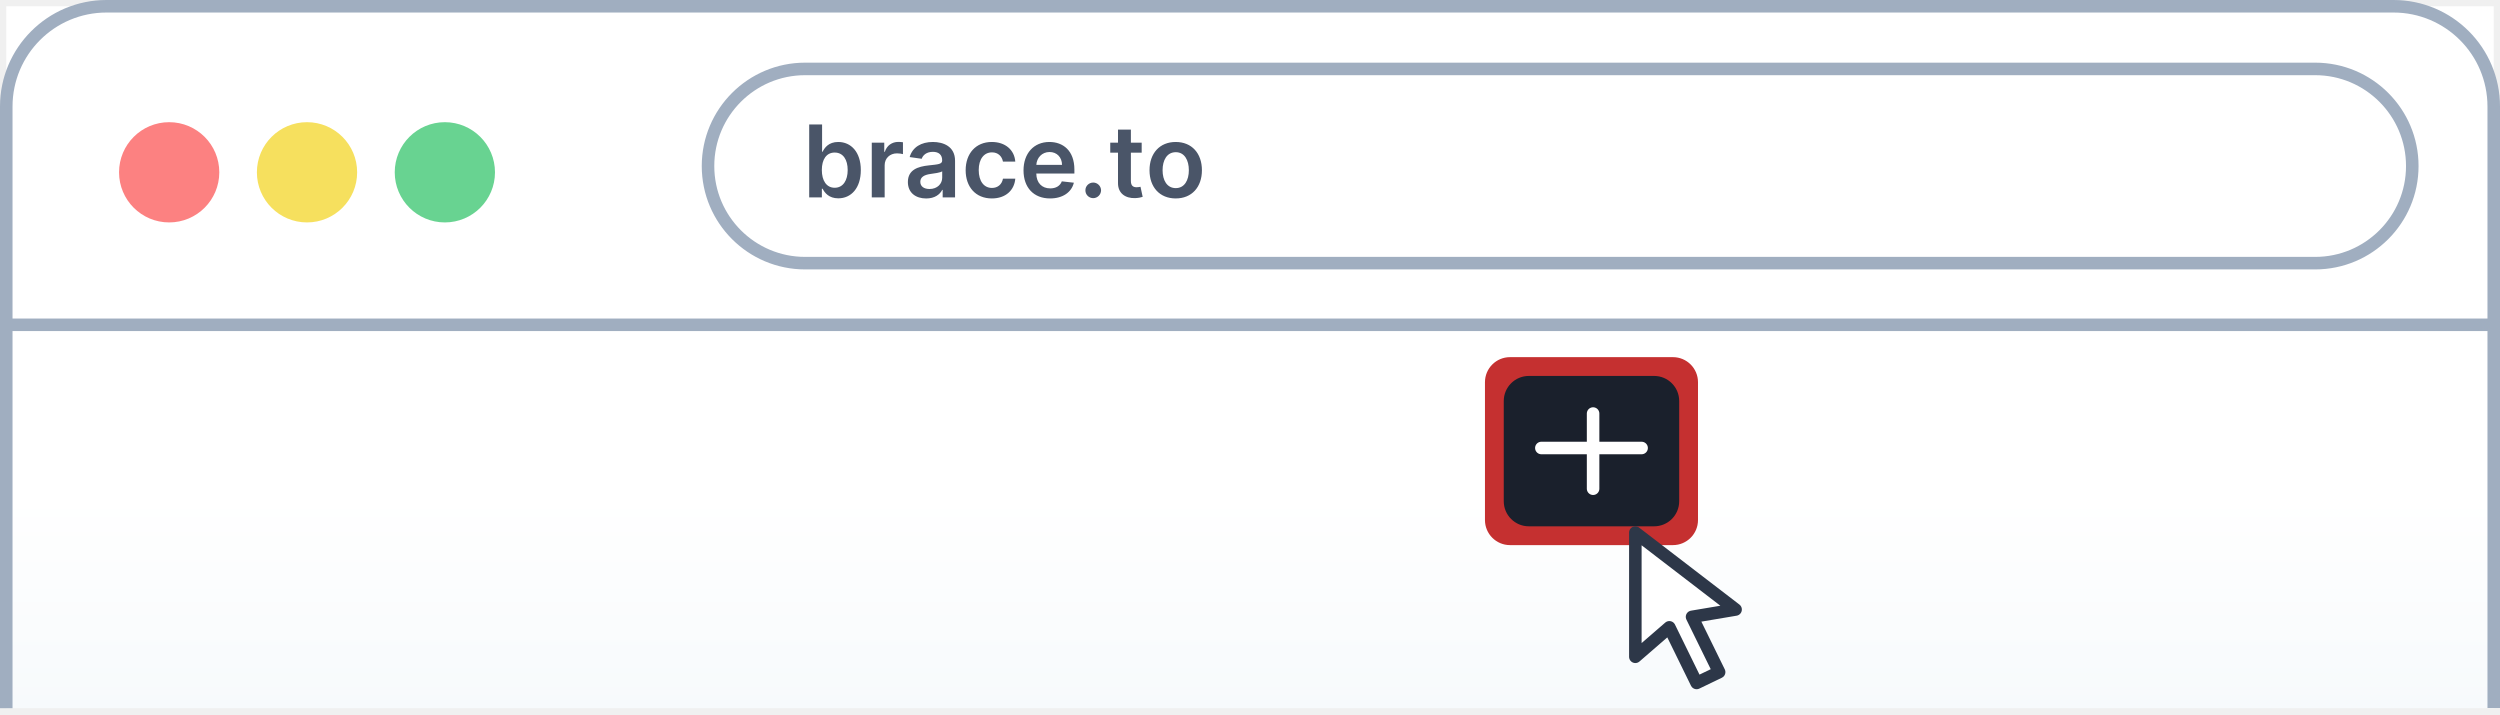
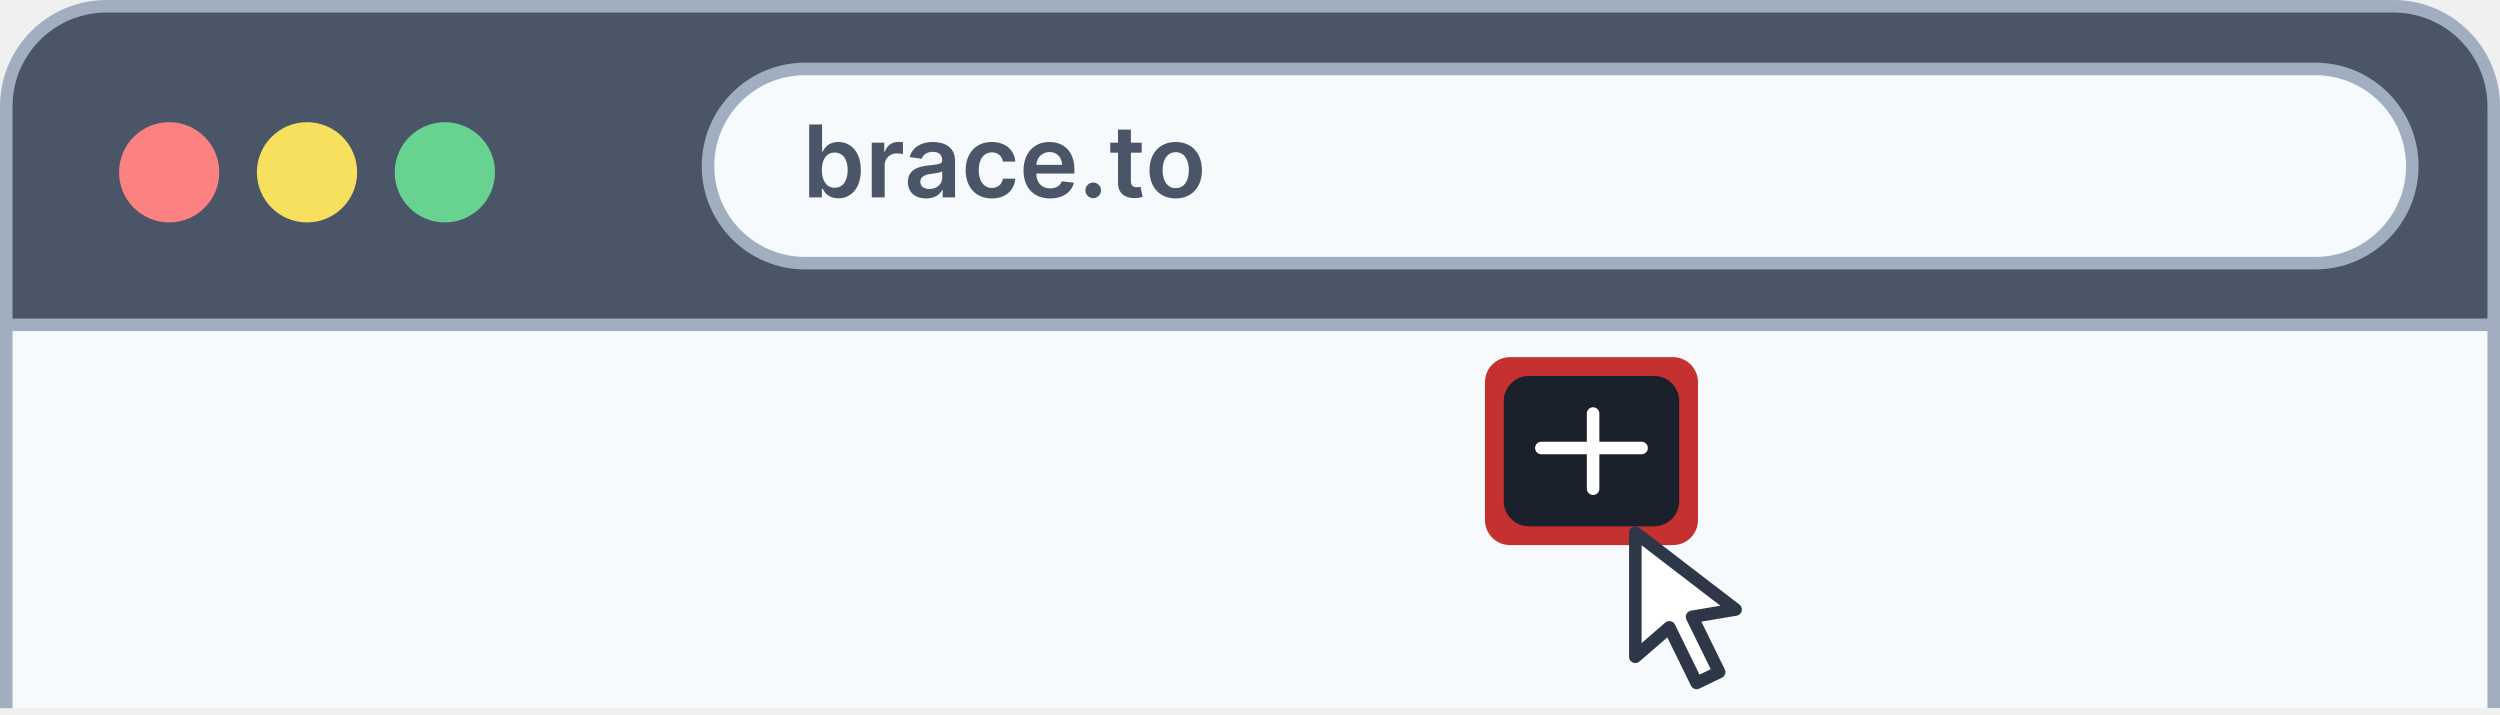
<svg xmlns="http://www.w3.org/2000/svg" width="399" height="114" viewBox="0 0 399 114" fill="none">
-   <path d="M1 1H398V113.028H1V1Z" fill="url(#paint0_linear)" />
+   <path d="M1 17C1 8.163 8.163 1 17 1H382C390.837 1 398 8.163 398 17V113H1V17Z" fill="#4A5568" />
+   <rect x="1" y="52" width="397" height="61" fill="#F7FAFC" />
  <path d="M1 113.028V51.834M1 51.834V17C1 8.163 8.163 1 17 1H382C390.837 1 398 8.163 398 17V51.834M1 51.834H398M398 51.834V113" stroke="#A0AEC0" stroke-width="2" />
  <circle cx="27" cy="27.5" r="8" fill="#FC8181" />
  <circle cx="49" cy="27.5" r="8" fill="#F6E05E" />
  <circle cx="71" cy="27.5" r="8" fill="#68D391" />
-   <path d="M128.5 11H369.5C378.06 11 385 17.94 385 26.5C385 35.06 378.06 42 369.5 42H128.5C119.94 42 113 35.06 113 26.5C113 17.94 119.94 11 128.5 11Z" fill="white" stroke="#A0AEC0" stroke-width="2" />
+   <path d="M128.5 11H369.5C378.06 11 385 17.94 385 26.5C385 35.06 378.06 42 369.5 42H128.5C119.94 42 113 35.06 113 26.5C113 17.94 119.94 11 128.5 11Z" fill="#F7FAFC" stroke="#A0AEC0" stroke-width="2" />
  <path d="M129.148 31.5H131.17V30.125H131.29C131.614 30.761 132.29 31.653 133.79 31.653C135.847 31.653 137.386 30.023 137.386 27.148C137.386 24.239 135.801 22.659 133.784 22.659C132.244 22.659 131.602 23.585 131.29 24.216H131.205V19.864H129.148V31.5ZM131.165 27.136C131.165 25.443 131.892 24.347 133.216 24.347C134.585 24.347 135.29 25.511 135.29 27.136C135.29 28.773 134.574 29.966 133.216 29.966C131.903 29.966 131.165 28.829 131.165 27.136ZM139.135 31.5H141.192V26.369C141.192 25.261 142.027 24.477 143.158 24.477C143.504 24.477 143.936 24.54 144.112 24.597V22.704C143.925 22.671 143.601 22.648 143.374 22.648C142.374 22.648 141.538 23.216 141.22 24.227H141.129V22.773H139.135V31.5ZM147.818 31.676C149.188 31.676 150.006 31.034 150.381 30.301H150.449V31.5H152.426V25.659C152.426 23.352 150.545 22.659 148.881 22.659C147.045 22.659 145.636 23.477 145.182 25.068L147.102 25.341C147.307 24.744 147.886 24.233 148.892 24.233C149.847 24.233 150.369 24.722 150.369 25.579V25.614C150.369 26.204 149.75 26.233 148.21 26.398C146.517 26.579 144.898 27.085 144.898 29.051C144.898 30.767 146.153 31.676 147.818 31.676ZM148.352 30.165C147.494 30.165 146.881 29.773 146.881 29.017C146.881 28.227 147.568 27.898 148.489 27.767C149.028 27.693 150.108 27.557 150.375 27.341V28.369C150.375 29.341 149.591 30.165 148.352 30.165ZM158.301 31.671C160.494 31.671 161.892 30.369 162.04 28.517H160.074C159.898 29.454 159.222 29.994 158.318 29.994C157.034 29.994 156.205 28.921 156.205 27.136C156.205 25.375 157.051 24.318 158.318 24.318C159.307 24.318 159.915 24.954 160.074 25.796H162.04C161.898 23.903 160.42 22.659 158.29 22.659C155.733 22.659 154.119 24.506 154.119 27.171C154.119 29.812 155.693 31.671 158.301 31.671ZM167.592 31.671C169.626 31.671 171.024 30.676 171.388 29.159L169.467 28.943C169.189 29.682 168.507 30.068 167.621 30.068C166.291 30.068 165.411 29.193 165.393 27.699H171.473V27.068C171.473 24.006 169.632 22.659 167.484 22.659C164.984 22.659 163.354 24.494 163.354 27.188C163.354 29.926 164.962 31.671 167.592 31.671ZM165.399 26.312C165.462 25.199 166.286 24.261 167.513 24.261C168.695 24.261 169.49 25.125 169.501 26.312H165.399ZM174.48 31.625C175.151 31.625 175.724 31.068 175.73 30.375C175.724 29.693 175.151 29.136 174.48 29.136C173.787 29.136 173.224 29.693 173.23 30.375C173.224 31.068 173.787 31.625 174.48 31.625ZM182.212 22.773H180.49V20.682H178.433V22.773H177.195V24.364H178.433V29.216C178.422 30.858 179.615 31.665 181.161 31.619C181.746 31.602 182.149 31.489 182.371 31.415L182.024 29.807C181.911 29.835 181.678 29.886 181.422 29.886C180.905 29.886 180.49 29.704 180.49 28.875V24.364H182.212V22.773ZM187.645 31.671C190.202 31.671 191.827 29.869 191.827 27.171C191.827 24.466 190.202 22.659 187.645 22.659C185.088 22.659 183.463 24.466 183.463 27.171C183.463 29.869 185.088 31.671 187.645 31.671ZM187.656 30.023C186.241 30.023 185.548 28.761 185.548 27.165C185.548 25.568 186.241 24.29 187.656 24.29C189.048 24.29 189.741 25.568 189.741 27.165C189.741 28.761 189.048 30.023 187.656 30.023Z" fill="#4A5568" />
  <rect x="237" y="57" width="34" height="30" rx="4" fill="#C53030" />
  <rect x="240" y="60" width="28" height="24" rx="4" fill="#1A202C" />
  <path d="M254.258 66V78M246 71.5H262" stroke="white" stroke-width="2" stroke-linecap="round" stroke-linejoin="round" />
  <path d="M261 85L277 97.279L270.049 98.449L274.374 107.266L270.778 109L266.428 100.121L261 104.823V85Z" fill="white" stroke="#2D3748" stroke-width="2" stroke-linecap="round" stroke-linejoin="round" />
-   <defs>
-     <linearGradient id="paint0_linear" x1="199.5" y1="1" x2="199.5" y2="113.028" gradientUnits="userSpaceOnUse">
-       <stop offset="0.698" stop-color="white" />
-       <stop offset="1" stop-color="#F7FAFC" />
-     </linearGradient>
-   </defs>
</svg>
